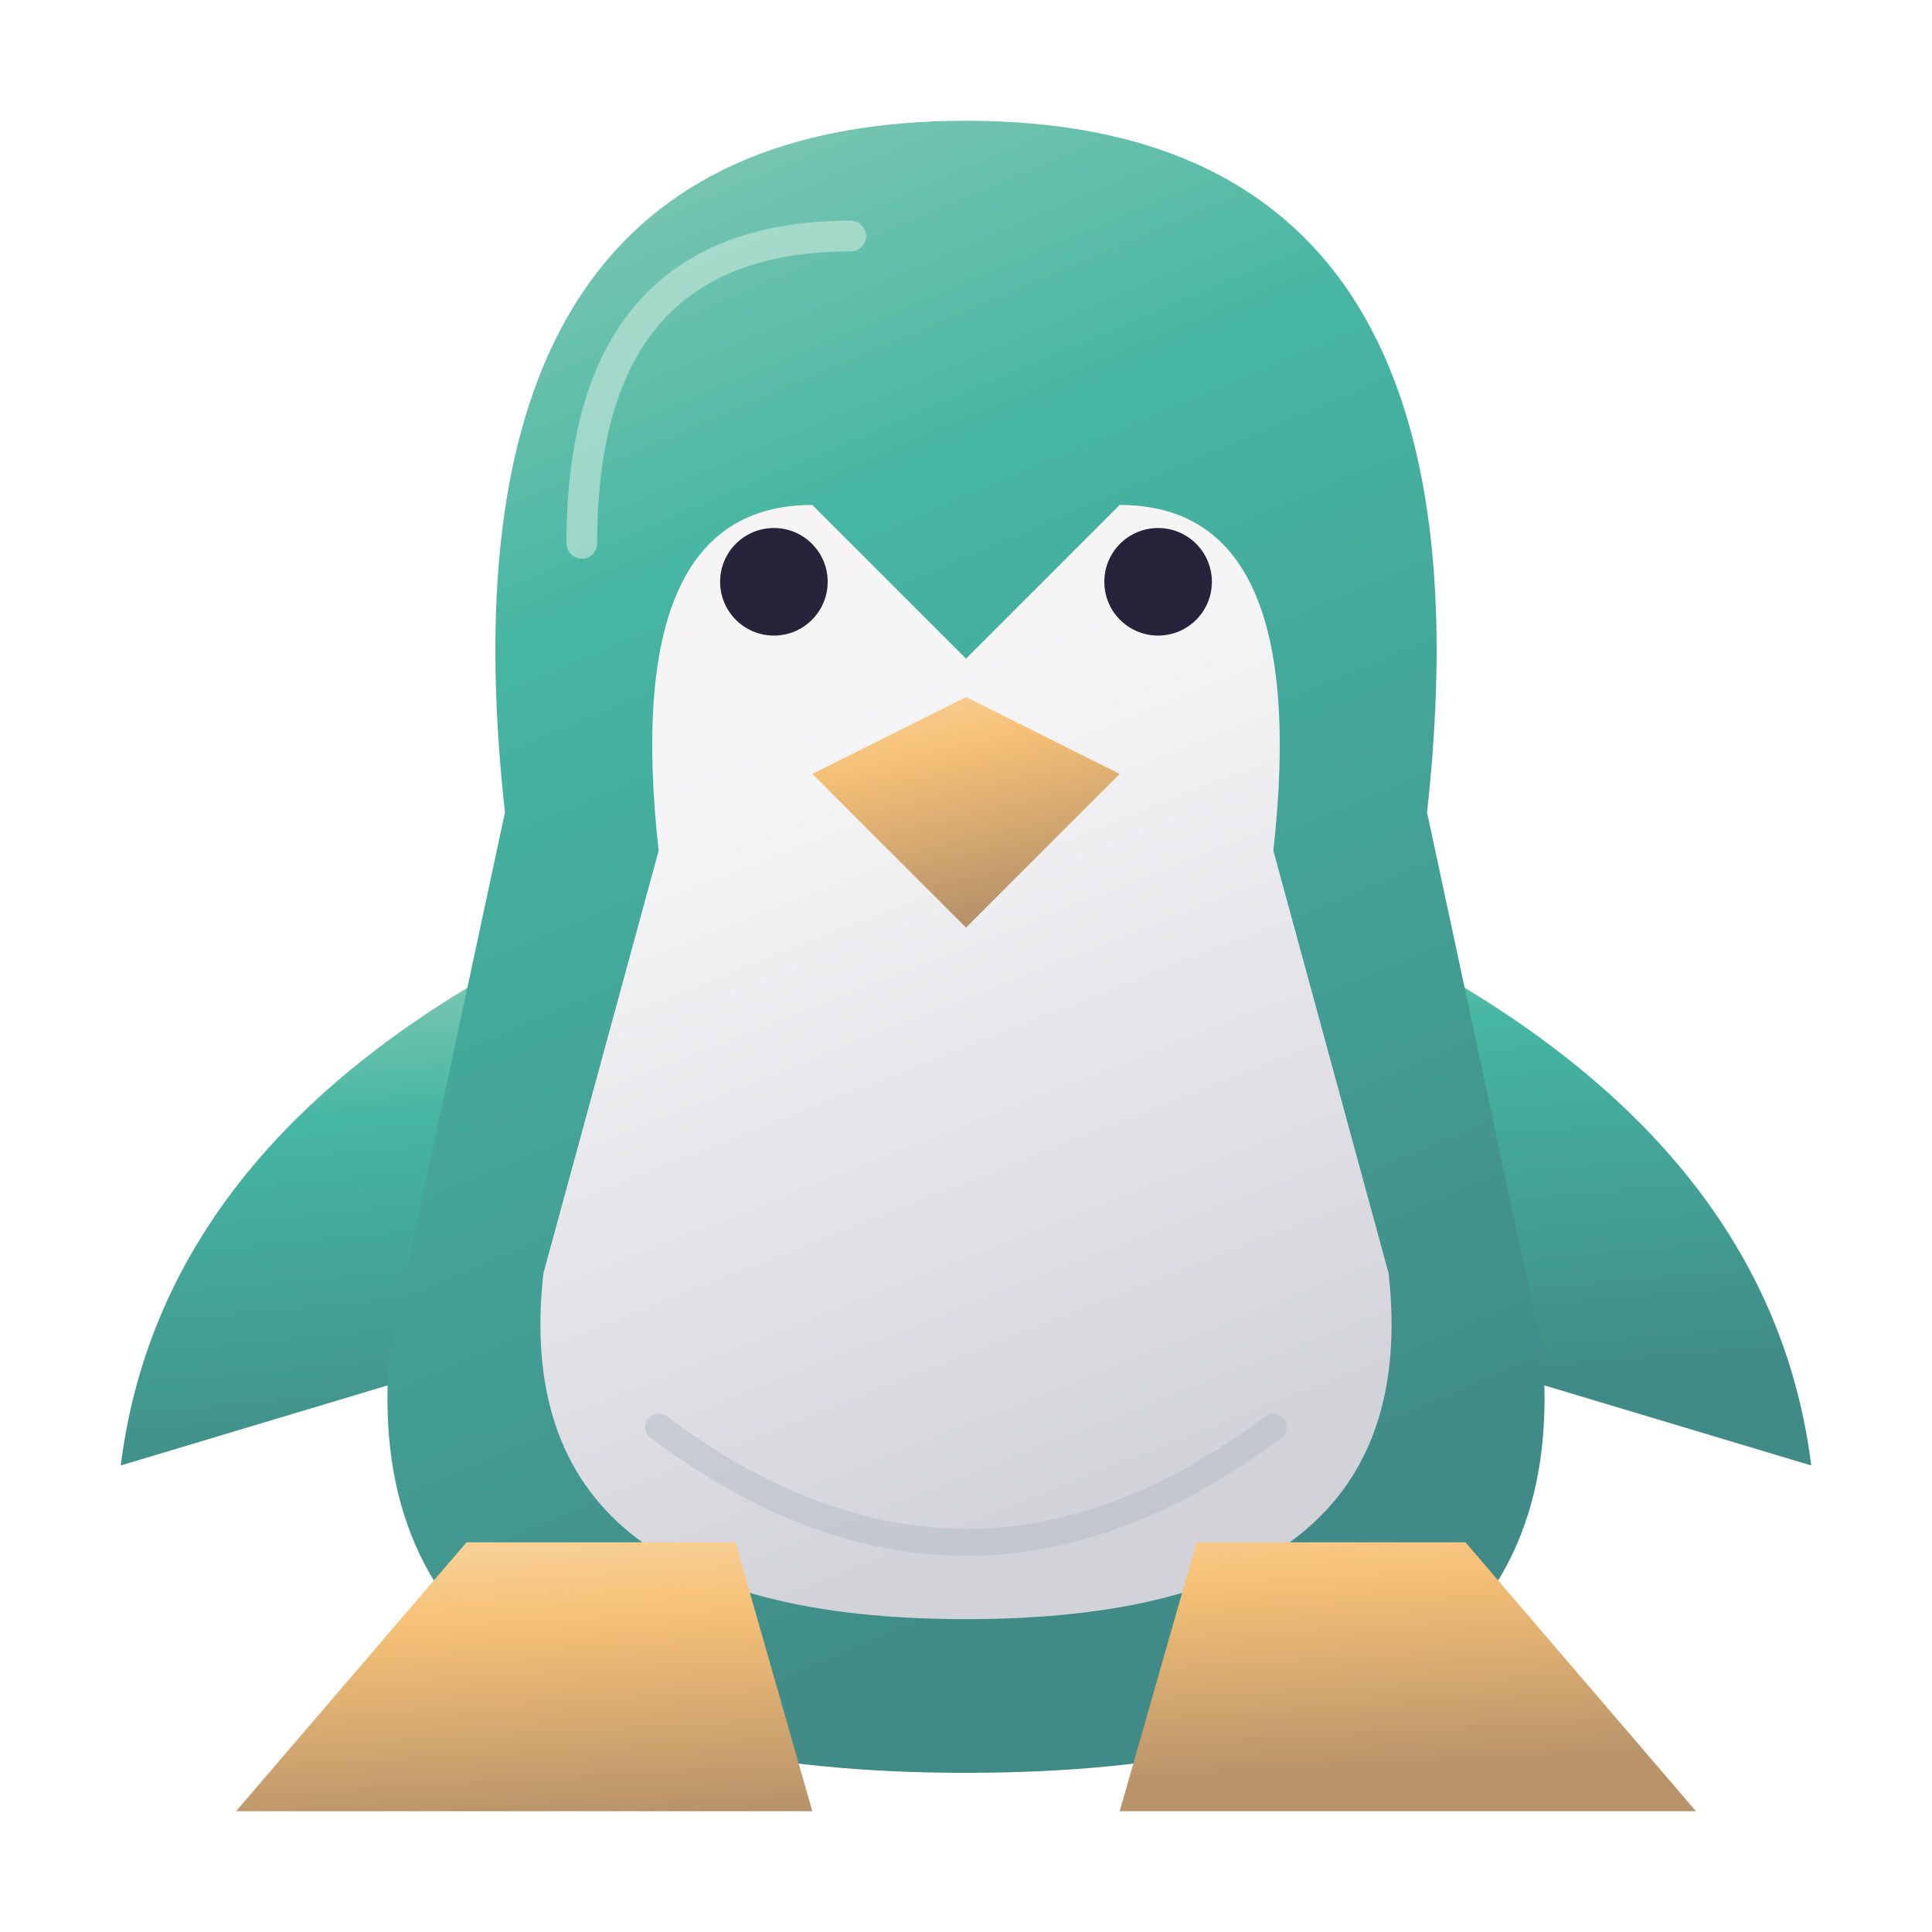
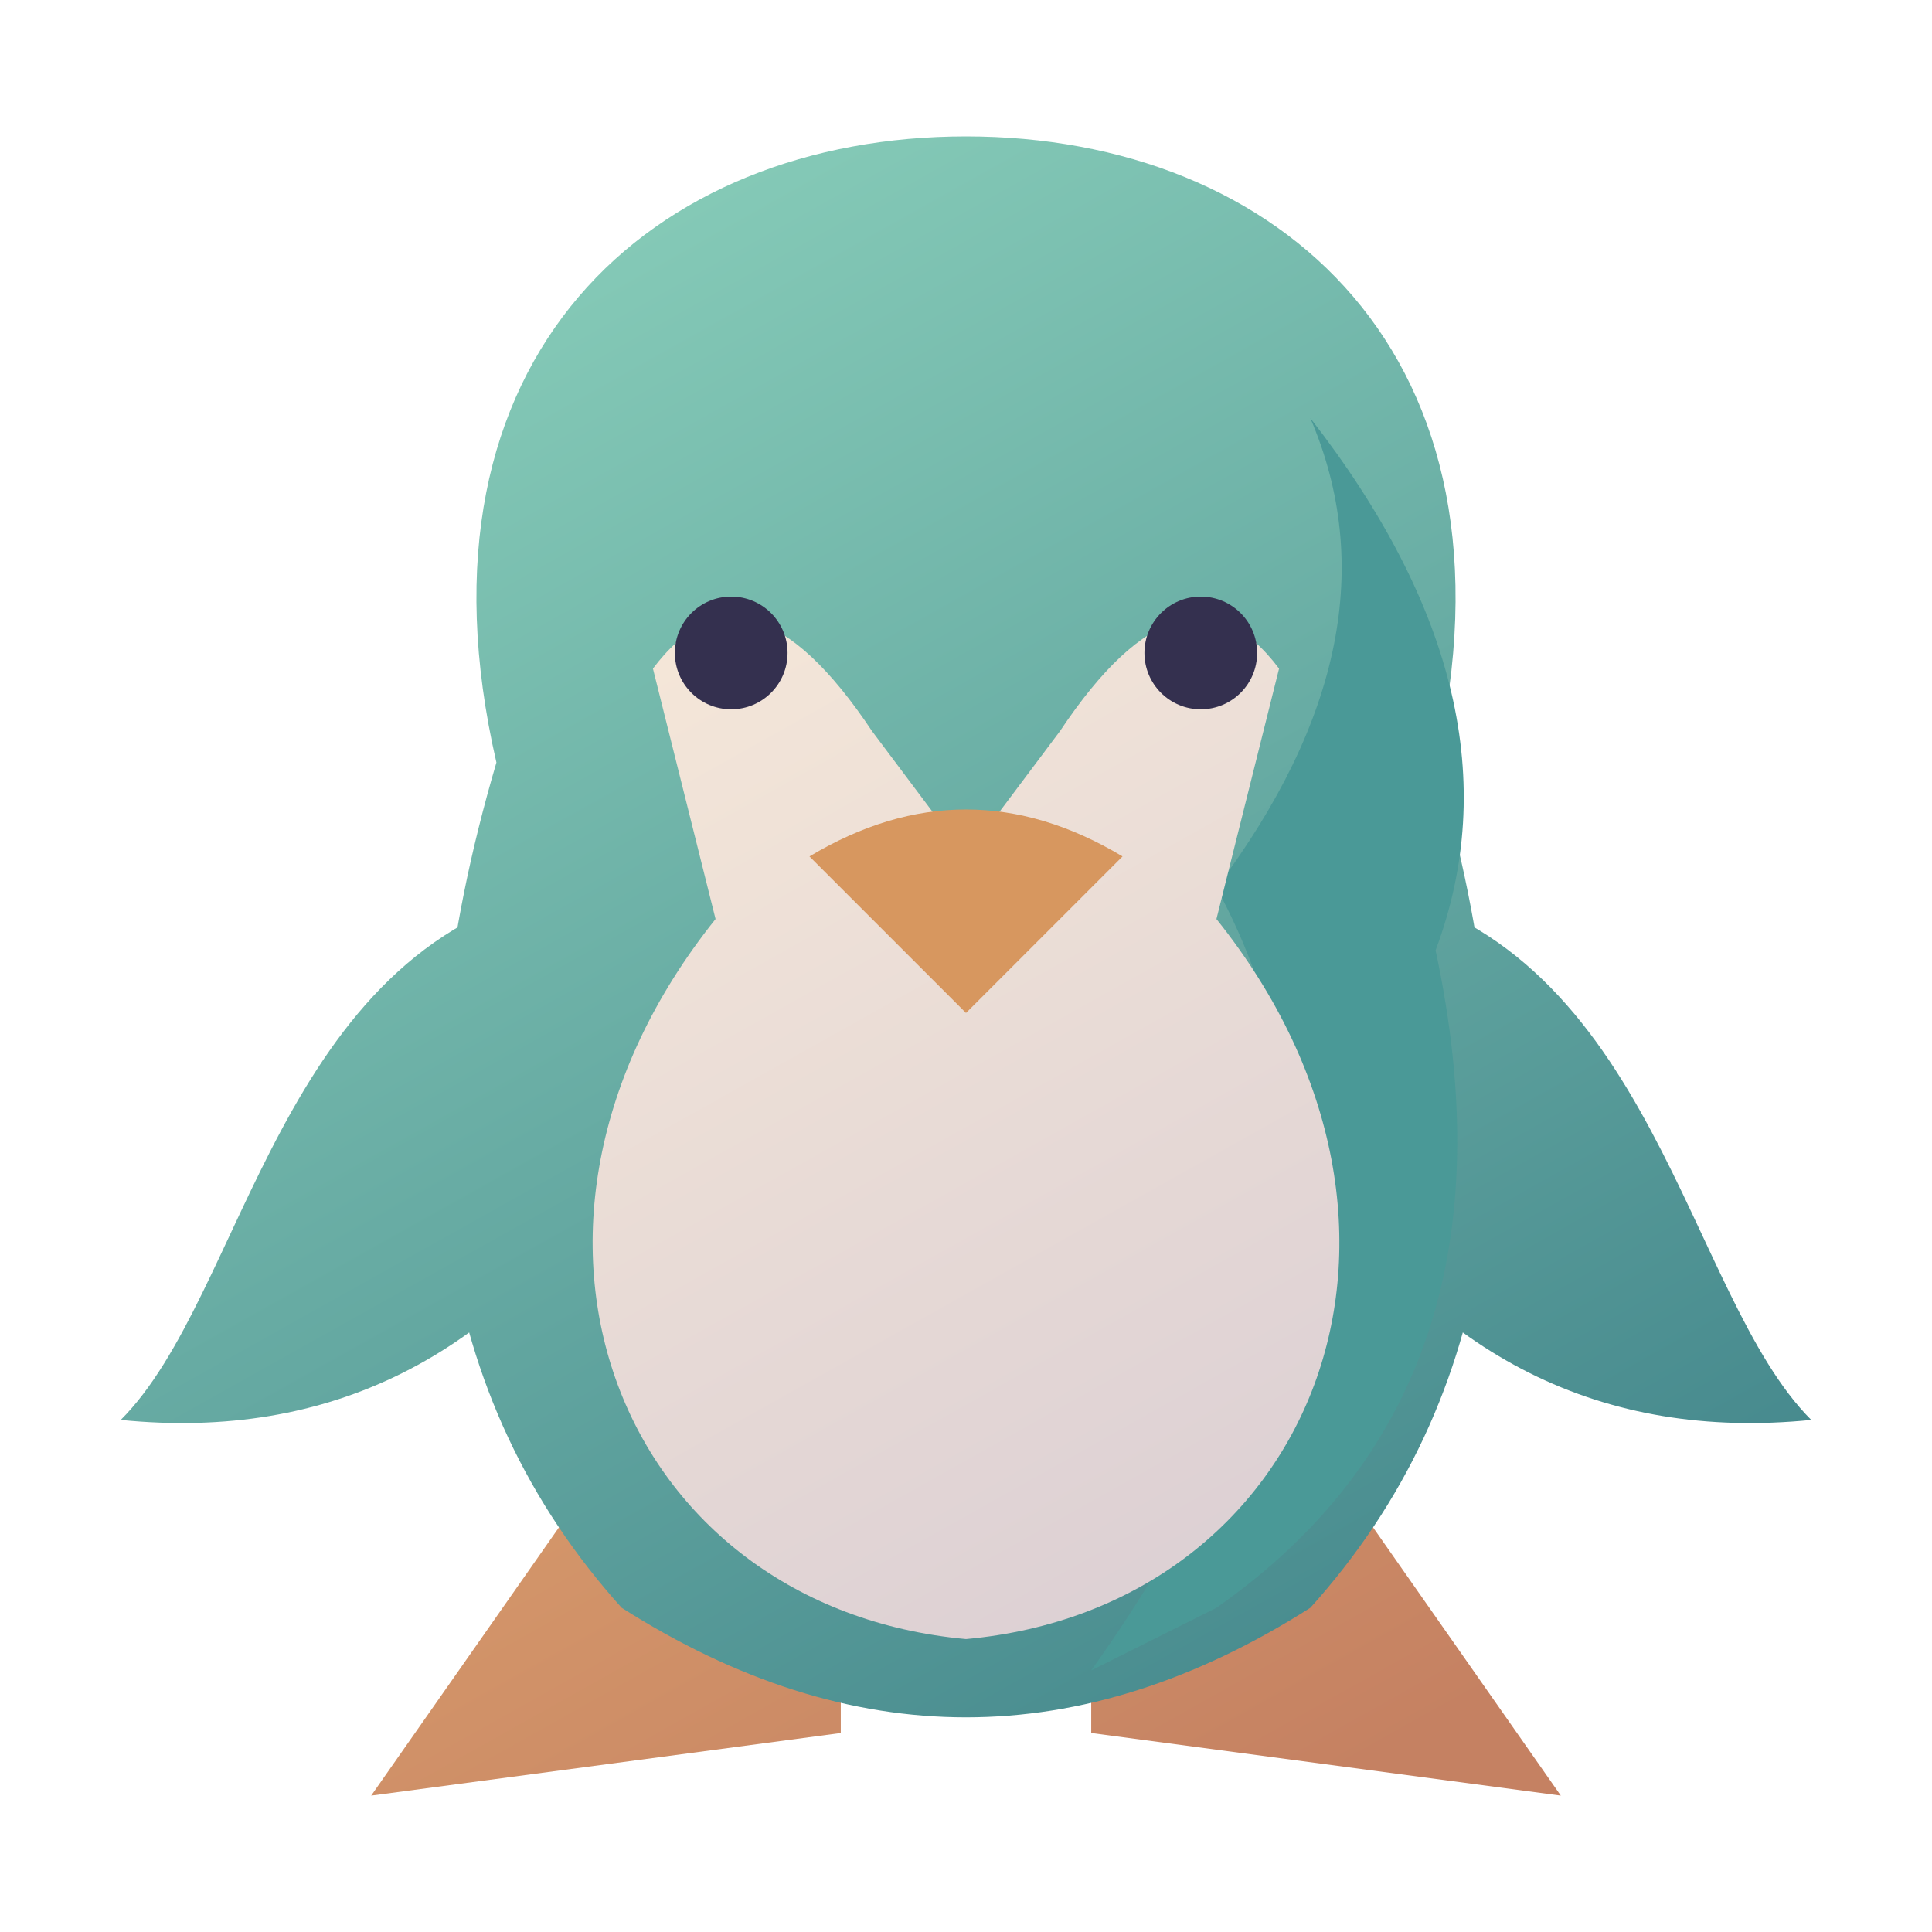
<svg xmlns="http://www.w3.org/2000/svg" width="64" height="64" viewBox="0 0 64 64">
-   <g id="frameless-artwork" transform="translate(-8.727273 -8.727273) scale(1.272727)">
+   <g id="frameless-artwork" transform="translate(-1.185185 -0.666667) scale(1.037037)">
    <defs>
      <linearGradient id="enamel" x1="0" y1="0" x2=".6" y2="1">
-         <stop stop-color="#f5c3ca" />
+         <stop stop-color="#f4c8d7" />
        <stop offset=".4" stop-color="#e88bb6" />
-         <stop offset="1" stop-color="#a4688f" />
+         <stop offset="1" stop-color="#b94e87" />
      </linearGradient>
      <linearGradient id="ink" x1="0" y1="0" x2="1" y2="1">
-         <stop stop-color="#f3b6c0" />
+         <stop stop-color="#f4c8d7" />
        <stop offset=".6" stop-color="#e56ea1" />
-         <stop offset="1" stop-color="#a25682" />
+         <stop offset="1" stop-color="#b39bd9" />
      </linearGradient>
      <linearGradient id="gem" x1="0" y1="0" x2="1" y2="1">
-         <stop stop-color="#ceb7cc" />
+         <stop stop-color="#d9c3f2" />
        <stop offset=".5" stop-color="#9272ba" />
-         <stop offset="1" stop-color="#6e5991" />
-       </linearGradient>
-       <linearGradient id="material-fcitx-5-configuration-1" x1="0" y1="0" x2=".3" y2="1">
-         <stop offset="0" stop-color="#8cccb7" />
-         <stop offset=".32" stop-color="#46b6a2" />
-         <stop offset="1" stop-color="#408b87" />
-       </linearGradient>
-       <linearGradient id="material-fcitx-5-configuration-2" x1="0" y1="0" x2=".3" y2="1">
-         <stop offset="0" stop-color="#f6f4f3" />
-         <stop offset=".32" stop-color="#f5f5f7" />
-         <stop offset="1" stop-color="#d2d2d9" />
-       </linearGradient>
-       <linearGradient id="material-fcitx-5-configuration-3" x1="0" y1="0" x2=".3" y2="1">
-         <stop offset="0" stop-color="#f9d39d" />
-         <stop offset=".32" stop-color="#f6c177" />
-         <stop offset="1" stop-color="#b8936a" />
+         <stop offset="1" stop-color="#71385f" />
      </linearGradient>
    </defs>
    <g stroke-linecap="round" stroke-linejoin="round" />
-     <path d="M20 32q-9 5-10 13l10-3m24-10q9 5 10 13l-10-3" fill="url(#material-fcitx-5-configuration-1)" />
-     <path d="M20 28q-2-18 12-18t12 18l3 14q1 11-15 11T17 42Z" fill="url(#material-fcitx-5-configuration-1)" />
-     <path d="M24 29q-1-9 4-9l4 4 4-4q5 0 4 9l3 11q1 9-11 9t-11-9Z" fill="url(#material-fcitx-5-configuration-2)" />
-     <circle cx="27" cy="22" r="1.4" fill="#26233a" />
-     <circle cx="37" cy="22" r="1.4" fill="#26233a" />
-     <path d="m28 27 4-2 4 2-4 4Z" fill="url(#material-fcitx-5-configuration-3)" />
-     <path d="m19 47-6 7h15l-2-7m19 0 6 7H36l2-7" fill="url(#material-fcitx-5-configuration-3)" />
    <defs>
-       <linearGradient id="copper" x2=".2" y2="1">
-         <stop stop-color="#ffe0a3" />
-         <stop offset=".35" stop-color="#e6ae62" />
-         <stop offset="1" stop-color="#a7585d" />
+       <linearGradient id="s-paper" gradientUnits="userSpaceOnUse" x1="15" y1="8" x2="43" y2="58">
+         <stop stop-color="#fff0da" />
+         <stop offset="1" stop-color="#d7cbd3" />
      </linearGradient>
-       <linearGradient id="jade" x2=".3" y2="1">
-         <stop stop-color="#b4ead5" />
-         <stop offset=".4" stop-color="#46b6a2" />
-         <stop offset="1" stop-color="#306779" />
+       <linearGradient id="s-jade" gradientUnits="userSpaceOnUse" x1="15" y1="8" x2="43" y2="58">
+         <stop stop-color="#88cdb9" />
+         <stop offset="1" stop-color="#44878c" />
      </linearGradient>
-       <linearGradient id="rose-metal" x2=".3" y2="1">
-         <stop stop-color="#f8c5c2" />
-         <stop offset=".35" stop-color="#df77ac" />
-         <stop offset="1" stop-color="#8e477e" />
+       <linearGradient id="s-blue" gradientUnits="userSpaceOnUse" x1="15" y1="8" x2="43" y2="58">
+         <stop stop-color="#9ab8d8" />
+         <stop offset="1" stop-color="#5d74a5" />
      </linearGradient>
-       <linearGradient id="indigo" x2=".4" y2="1">
-         <stop stop-color="#b6b5ec" />
-         <stop offset=".4" stop-color="#8596ed" />
-         <stop offset="1" stop-color="#494f85" />
+       <linearGradient id="s-violet" gradientUnits="userSpaceOnUse" x1="15" y1="8" x2="43" y2="58">
+         <stop stop-color="#b3a1d9" />
+         <stop offset="1" stop-color="#8274a9" />
      </linearGradient>
-       <linearGradient id="paper" x2=".2" y2="1">
-         <stop stop-color="#fff4df" />
-         <stop offset="1" stop-color="#d8c5b9" />
+       <linearGradient id="s-rose" gradientUnits="userSpaceOnUse" x1="15" y1="8" x2="43" y2="58">
+         <stop stop-color="#eca2bc" />
+         <stop offset="1" stop-color="#b66696" />
      </linearGradient>
-       <linearGradient id="metal" x2=".8" y2="1">
-         <stop stop-color="#f3e8df" />
-         <stop offset=".35" stop-color="#9cb9c6" />
-         <stop offset=".5" stop-color="#d5dcde" />
-         <stop offset="1" stop-color="#61788f" />
+       <linearGradient id="s-copper" gradientUnits="userSpaceOnUse" x1="15" y1="8" x2="43" y2="58">
+         <stop stop-color="#efbd78" />
+         <stop offset="1" stop-color="#c58162" />
      </linearGradient>
-       <radialGradient id="glass" cx=".35" cy=".27" r=".8">
-         <stop stop-color="#b0a5df" />
-         <stop offset=".4" stop-color="#5b70b5" />
-         <stop offset=".75" stop-color="#35446d" />
-         <stop offset="1" stop-color="#172b41" />
-       </radialGradient>
-       <linearGradient id="screen" x2=".6" y2="1">
-         <stop stop-color="#354b67" />
-         <stop offset=".5" stop-color="#232c46" />
-         <stop offset="1" stop-color="#182339" />
+       <linearGradient id="s-steel" gradientUnits="userSpaceOnUse" x1="15" y1="8" x2="43" y2="58">
+         <stop stop-color="#cbd9d9" />
+         <stop offset="1" stop-color="#8298b0" />
+       </linearGradient>
+       <linearGradient id="s-coral" gradientUnits="userSpaceOnUse" x1="15" y1="8" x2="43" y2="58">
+         <stop stop-color="#ef9b83" />
+         <stop offset="1" stop-color="#cc697c" />
      </linearGradient>
    </defs>
    <g data-material="authored" stroke-linecap="round" stroke-linejoin="round">
-       <path d="M22 21q0-8 7-8" fill="none" opacity="0.65" stroke="#c4e6da" stroke-width="0.8" />
-       <path d="M24 44q8 6 16 0" fill="none" opacity="0.5" stroke="#b3bbc4" stroke-width="0.7" />
+       <path d="M19 29C10 31 9 42 5 46Q15 47 21 38Z" fill="url(#s-jade)" />
+       <path d="M45 29C54 31 55 42 59 46Q49 47 43 38Z" fill="url(#s-jade)" />
+       <path d="M20 48 13 58 28 56 28 49Z M36 49 36 56 51 58 44 48Z" fill="url(#s-copper)" />
+       <path d="M17 25C14 12 22 5 32 5S50 12 47 25Q52 42 43 52Q32 59 21 52Q12 42 17 25Z" fill="url(#s-jade)" />
+       <path d="M43 14Q50 23 47 31Q50 45 40 52L36 54Q46 40 40 29Q46 21 43 14Z" fill="#4a9997" />
+       <path d="M22 22Q25 18 29 24L32 28 35 24Q39 18 42 22L40 30C48 40 43 52 32 53C21 52 16 40 24 30Z" fill="url(#s-paper)" />
+       <circle cx="24.5" cy="21.5" r="1.8" fill="#34304f" />
+       <circle cx="39.5" cy="21.5" r="1.8" fill="#34304f" />
+       <path d="M27 28Q32 25 37 28L32 33Z" fill="#d7975f" />
    </g>
  </g>
</svg>
